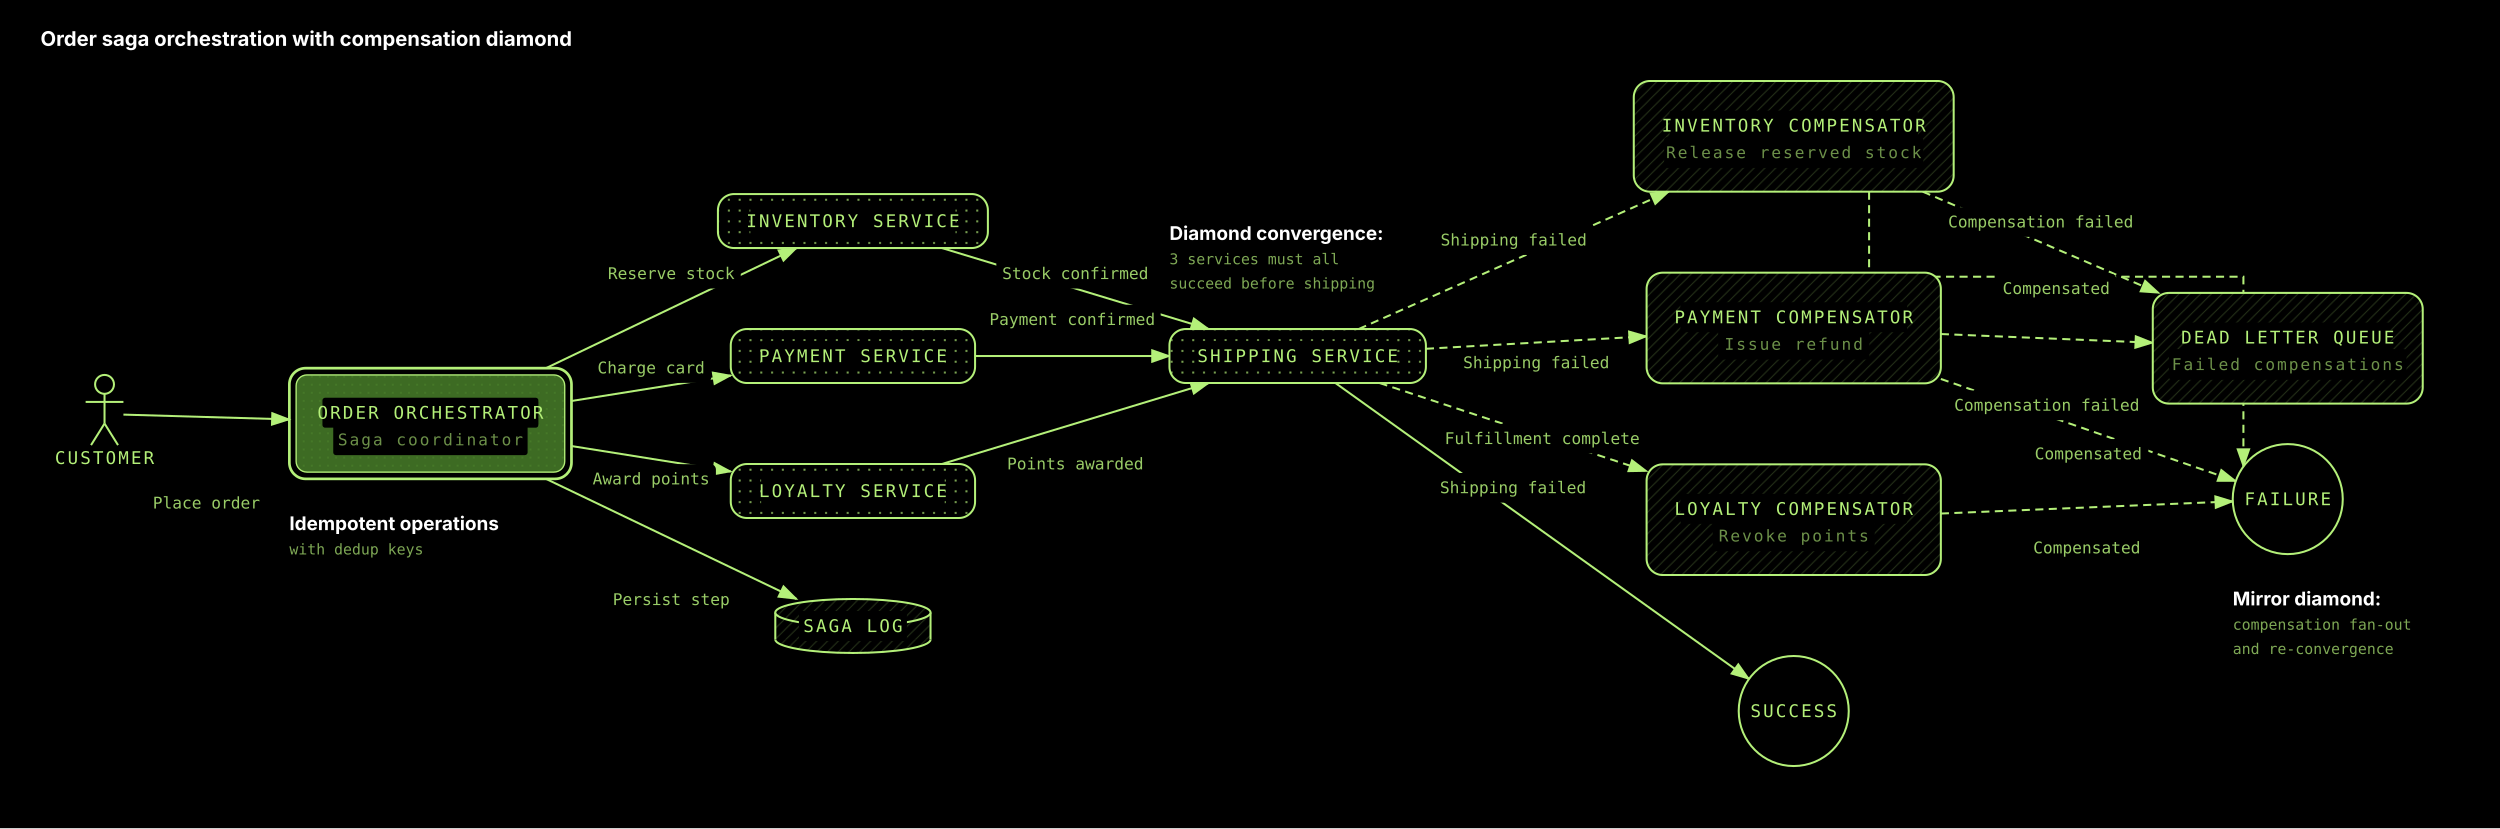
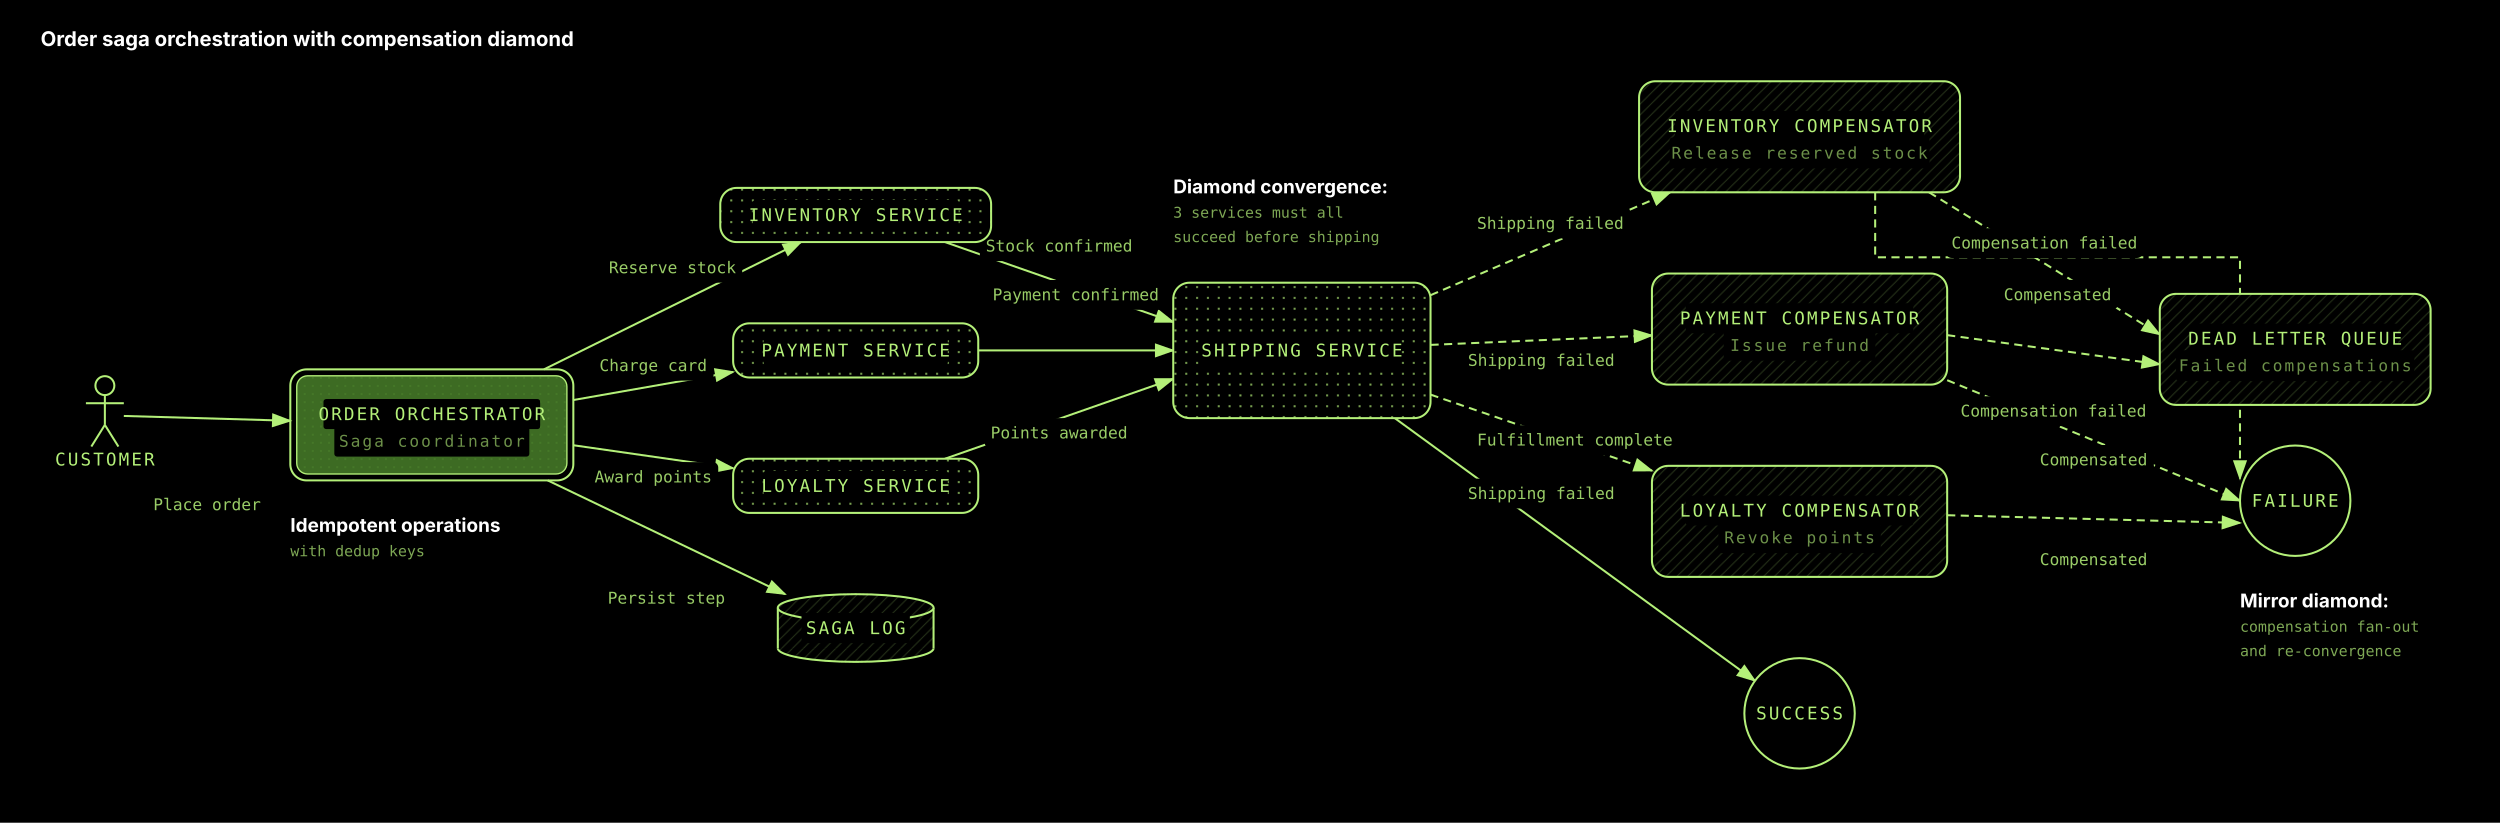
- <svg xmlns="http://www.w3.org/2000/svg" viewBox="0 0 1852.12 613.52" width="1852.12" height="613.52">
+ <svg xmlns="http://www.w3.org/2000/svg" viewBox="0 0 1846.12 607.52" width="1846.12" height="607.52">
  <defs>
    <pattern id="dotgrid" width="8" height="8" patternUnits="userSpaceOnUse">
      <rect width="8" height="8" fill="#000000" />
      <circle cx="4" cy="4" r="0.8" fill="#b4f079" opacity="0.7" />
    </pattern>
    <pattern id="crosshatch" width="8" height="8" patternUnits="userSpaceOnUse">
      <rect width="8" height="8" fill="#000000" />
      <path d="M0 8L8 0M-1 1L1 -1M7 9L9 7" stroke="#b4f079" stroke-width="0.8" opacity="0.2" />
    </pattern>
    <pattern id="hero" width="6" height="6" patternUnits="userSpaceOnUse">
      <rect width="6" height="6" fill="#3d6b23" />
      <circle cx="3" cy="3" r="0.6" fill="#5a9a35" opacity="0.5" />
    </pattern>
    <marker id="arrowhead" markerWidth="10" markerHeight="7" refX="9" refY="3.5" orient="auto" markerUnits="strokeWidth">
      <polygon points="0 0, 10 3.5, 0 7" fill="#b4f079" />
    </marker>
    <marker id="arrowhead-reverse" markerWidth="10" markerHeight="7" refX="1" refY="3.5" orient="auto" markerUnits="strokeWidth">
      <polygon points="10 0, 0 3.5, 10 7" fill="#b4f079" />
    </marker>
  </defs>
  <rect width="100%" height="100%" fill="#000000" />
  <g class="diagram">
    <text x="30" y="34" font-family="'Inter', 'Helvetica Neue', Arial, sans-serif" font-size="15" fill="#ffffff" font-weight="700">Order saga orchestration with compensation diamond</text>
    <line x1="91.44" y1="307.166" x2="214.38" y2="310.73" stroke="#b4f079" stroke-width="1.5" marker-end="url(#arrowhead)" />
-     <line x1="404.433" y1="272.76" x2="590.147" y2="183.76" stroke="#b4f079" stroke-width="1.5" marker-end="url(#arrowhead)" />
-     <line x1="423.38" y1="297.067" x2="541.38" y2="278.217" stroke="#b4f079" stroke-width="1.5" marker-end="url(#arrowhead)" />
-     <line x1="423.38" y1="330.453" x2="541.38" y2="349.303" stroke="#b4f079" stroke-width="1.5" marker-end="url(#arrowhead)" />
-     <line x1="697.78" y1="183.76" x2="895.48" y2="243.76" stroke="#b4f079" stroke-width="1.5" marker-end="url(#arrowhead)" />
-     <line x1="722.38" y1="263.76" x2="866.38" y2="263.76" stroke="#b4f079" stroke-width="1.5" marker-end="url(#arrowhead)" />
-     <line x1="697.78" y1="343.76" x2="895.48" y2="283.76" stroke="#b4f079" stroke-width="1.5" marker-end="url(#arrowhead)" />
-     <line x1="989.327" y1="283.76" x2="1295.734" y2="503.039" stroke="#b4f079" stroke-width="1.5" marker-end="url(#arrowhead)" />
-     <line x1="1006.539" y1="243.76" x2="1236.305" y2="142" stroke="#b4f079" stroke-width="1.5" stroke-dasharray="6 4" marker-end="url(#arrowhead)" />
-     <line x1="1056.38" y1="258.393" x2="1219.88" y2="249.157" stroke="#b4f079" stroke-width="1.5" stroke-dasharray="6 4" marker-end="url(#arrowhead)" />
-     <line x1="1022.004" y1="283.76" x2="1219.88" y2="349.04" stroke="#b4f079" stroke-width="1.5" stroke-dasharray="6 4" marker-end="url(#arrowhead)" />
-     <polyline points="1384.714,142 1384.714,205 1662.026,205 1662.026,345.635" fill="none" stroke="#b4f079" stroke-width="1.5" stroke-dasharray="6 4" marker-end="url(#arrowhead)" />
-     <line x1="1437.88" y1="280.751" x2="1656.365" y2="356.421" stroke="#b4f079" stroke-width="1.5" stroke-dasharray="6 4" marker-end="url(#arrowhead)" />
-     <line x1="1437.88" y1="380.461" x2="1654.155" y2="371.456" stroke="#b4f079" stroke-width="1.5" stroke-dasharray="6 4" marker-end="url(#arrowhead)" />
-     <line x1="404.433" y1="354.76" x2="590.147" y2="443.76" stroke="#b4f079" stroke-width="1.5" marker-end="url(#arrowhead)" />
-     <line x1="1424.46" y1="142" x2="1599.3" y2="217" stroke="#b4f079" stroke-width="1.5" stroke-dasharray="6 4" marker-end="url(#arrowhead)" />
-     <line x1="1437.88" y1="247.467" x2="1594.88" y2="253.902" stroke="#b4f079" stroke-width="1.5" stroke-dasharray="6 4" marker-end="url(#arrowhead)" />
+     <line x1="401.674" y1="272.76" x2="591.493" y2="178.76" stroke="#b4f079" stroke-width="1.5" marker-end="url(#arrowhead)" />
+     <line x1="423.38" y1="295.397" x2="541.38" y2="274.663" stroke="#b4f079" stroke-width="1.5" marker-end="url(#arrowhead)" />
+     <line x1="423.38" y1="328.784" x2="541.38" y2="345.749" stroke="#b4f079" stroke-width="1.5" marker-end="url(#arrowhead)" />
+     <line x1="697.78" y1="178.76" x2="866.38" y2="237.76" stroke="#b4f079" stroke-width="1.5" marker-end="url(#arrowhead)" />
+     <line x1="722.38" y1="258.76" x2="866.38" y2="258.76" stroke="#b4f079" stroke-width="1.5" marker-end="url(#arrowhead)" />
+     <line x1="697.78" y1="338.76" x2="866.38" y2="279.76" stroke="#b4f079" stroke-width="1.5" marker-end="url(#arrowhead)" />
+     <line x1="1029.943" y1="308.76" x2="1295.947" y2="502.744" stroke="#b4f079" stroke-width="1.5" marker-end="url(#arrowhead)" />
+     <line x1="1056.38" y1="217.979" x2="1233.371" y2="142" stroke="#b4f079" stroke-width="1.5" stroke-dasharray="6 4" marker-end="url(#arrowhead)" />
+     <line x1="1056.38" y1="254.686" x2="1219.88" y2="247.674" stroke="#b4f079" stroke-width="1.5" stroke-dasharray="6 4" marker-end="url(#arrowhead)" />
+     <line x1="1056.38" y1="291.393" x2="1219.88" y2="347.557" stroke="#b4f079" stroke-width="1.5" stroke-dasharray="6 4" marker-end="url(#arrowhead)" />
+     <polyline points="1384.714,142 1384.714,190 1654.12,190 1654.12,353.38" fill="none" stroke="#b4f079" stroke-width="1.5" stroke-dasharray="6 4" marker-end="url(#arrowhead)" />
+     <line x1="1437.88" y1="280.751" x2="1654.12" y2="369.76" stroke="#b4f079" stroke-width="1.5" stroke-dasharray="6 4" marker-end="url(#arrowhead)" />
+     <line x1="1437.88" y1="380.461" x2="1654.12" y2="386.14" stroke="#b4f079" stroke-width="1.5" stroke-dasharray="6 4" marker-end="url(#arrowhead)" />
+     <line x1="404.433" y1="354.76" x2="579.713" y2="438.76" stroke="#b4f079" stroke-width="1.5" marker-end="url(#arrowhead)" />
+     <line x1="1424.46" y1="142" x2="1594.88" y2="247" stroke="#b4f079" stroke-width="1.5" stroke-dasharray="6 4" marker-end="url(#arrowhead)" />
+     <line x1="1437.88" y1="247.467" x2="1594.88" y2="269" stroke="#b4f079" stroke-width="1.5" stroke-dasharray="6 4" marker-end="url(#arrowhead)" />
    <rect x="108.41" y="361.76" width="89" height="22" rx="4" fill="#000000" />
-     <rect x="445.79" y="191.76" width="103" height="22" rx="4" fill="#000000" />
-     <rect x="437.88" y="261.642" width="89" height="22" rx="4" fill="#000000" />
-     <rect x="434.38" y="343.878" width="96" height="22" rx="4" fill="#000000" />
-     <rect x="738.13" y="191.76" width="117" height="22" rx="4" fill="#000000" />
-     <rect x="728.88" y="225.76" width="131" height="22" rx="4" fill="#000000" />
-     <rect x="741.63" y="332.76" width="110" height="22" rx="4" fill="#000000" />
-     <rect x="1066.53" y="314" width="152" height="22" rx="4" fill="#000000" />
-     <rect x="1062.922" y="166.88" width="117" height="22" rx="4" fill="#000000" />
-     <rect x="1079.63" y="257.775" width="117" height="22" rx="4" fill="#000000" />
-     <rect x="1062.442" y="350.4" width="117" height="22" rx="4" fill="#000000" />
-     <rect x="1478.87" y="202.818" width="89" height="22" rx="4" fill="#000000" />
-     <rect x="1502.622" y="325.293" width="89" height="22" rx="4" fill="#000000" />
-     <rect x="1501.518" y="394.959" width="89" height="22" rx="4" fill="#000000" />
-     <rect x="449.29" y="433.26" width="96" height="22" rx="4" fill="#000000" />
-     <rect x="1439.38" y="153.5" width="145" height="22" rx="4" fill="#000000" />
-     <rect x="1443.88" y="289.293" width="145" height="22" rx="4" fill="#000000" />
+     <rect x="445.083" y="186.76" width="103" height="22" rx="4" fill="#000000" />
+     <rect x="437.88" y="259.03" width="89" height="22" rx="4" fill="#000000" />
+     <rect x="434.38" y="341.266" width="96" height="22" rx="4" fill="#000000" />
+     <rect x="723.58" y="170.76" width="117" height="22" rx="4" fill="#000000" />
+     <rect x="728.88" y="206.76" width="131" height="22" rx="4" fill="#000000" />
+     <rect x="727.08" y="308.76" width="110" height="22" rx="4" fill="#000000" />
+     <rect x="1086.945" y="314" width="152" height="22" rx="4" fill="#000000" />
+     <rect x="1086.375" y="153.989" width="117" height="22" rx="4" fill="#000000" />
+     <rect x="1079.63" y="255.18" width="117" height="22" rx="4" fill="#000000" />
+     <rect x="1079.63" y="353.475" width="117" height="22" rx="4" fill="#000000" />
+     <rect x="1474.917" y="206.69" width="89" height="22" rx="4" fill="#000000" />
+     <rect x="1501.5" y="328.628" width="89" height="22" rx="4" fill="#000000" />
+     <rect x="1501.5" y="402.301" width="89" height="22" rx="4" fill="#000000" />
+     <rect x="444.073" y="430.76" width="96" height="22" rx="4" fill="#000000" />
+     <rect x="1437.17" y="168.5" width="145" height="22" rx="4" fill="#000000" />
+     <rect x="1443.88" y="292.628" width="145" height="22" rx="4" fill="#000000" />
    <circle cx="77.44" cy="284.76" r="7" fill="none" stroke="#b4f079" stroke-width="1.5" />
    <line x1="77.44" y1="291.76" x2="77.44" y2="313.76" stroke="#b4f079" stroke-width="1.5" />
    <line x1="63.44" y1="297.76" x2="91.44" y2="297.76" stroke="#b4f079" stroke-width="1.5" />
    <line x1="77.44" y1="313.76" x2="67.44" y2="329.76" stroke="#b4f079" stroke-width="1.5" />
    <line x1="77.44" y1="313.76" x2="87.44" y2="329.76" stroke="#b4f079" stroke-width="1.5" />
    <text x="77.44" y="343.76" font-family="'JetBrains Mono', 'Fira Code', 'SF Mono', 'Cascadia Code', monospace" font-size="13" fill="#b4f079" text-anchor="middle" letter-spacing="0.12em">CUSTOMER</text>
-     <rect x="214.38" y="272.76" width="209" height="82" rx="12" fill="none" stroke="#b4f079" stroke-width="2" />
-     <rect x="219.38" y="277.76" width="199" height="72" rx="8" fill="url(#hero)" stroke="#b4f079" stroke-width="1" />
+     <rect x="214.38" y="272.76" width="209" height="82" rx="12" fill="none" stroke="#b4f079" stroke-width="1.5" />
+     <rect x="219.13" y="277.51" width="199.5" height="72.5" rx="8" fill="url(#hero)" stroke="#b4f079" stroke-width="1" />
    <rect x="238.88" y="294.66" width="160" height="22.2" fill="#000000" rx="2" />
    <text x="318.88" y="305.76" font-family="'JetBrains Mono', 'Fira Code', 'SF Mono', 'Cascadia Code', monospace" font-size="13" fill="#b4f079" text-anchor="middle" dominant-baseline="central" letter-spacing="0.12em">ORDER ORCHESTRATOR</text>
    <rect x="246.88" y="314.36" width="144" height="22.8" fill="#000000" rx="2" />
    <text x="318.88" y="325.76" font-family="'JetBrains Mono', 'Fira Code', 'SF Mono', 'Cascadia Code', monospace" font-size="12" fill="#b4f079" opacity="0.6" text-anchor="middle" dominant-baseline="central" letter-spacing="0.12em">Saga coordinator</text>
-     <rect x="531.88" y="143.76" width="200" height="40" rx="12" fill="url(#dotgrid)" stroke="#b4f079" stroke-width="1.5" />
-     <rect x="555.88" y="152.66" width="152" height="22.2" fill="#000000" rx="2" />
-     <text x="631.88" y="163.76" font-family="'JetBrains Mono', 'Fira Code', 'SF Mono', 'Cascadia Code', monospace" font-size="13" fill="#b4f079" text-anchor="middle" dominant-baseline="central" letter-spacing="0.12em">INVENTORY SERVICE</text>
-     <rect x="541.38" y="243.76" width="181" height="40" rx="12" fill="url(#dotgrid)" stroke="#b4f079" stroke-width="1.5" />
-     <rect x="563.88" y="252.66" width="136" height="22.2" fill="#000000" rx="2" />
-     <text x="631.88" y="263.76" font-family="'JetBrains Mono', 'Fira Code', 'SF Mono', 'Cascadia Code', monospace" font-size="13" fill="#b4f079" text-anchor="middle" dominant-baseline="central" letter-spacing="0.12em">PAYMENT SERVICE</text>
-     <rect x="866.38" y="243.76" width="190" height="40" rx="12" fill="url(#dotgrid)" stroke="#b4f079" stroke-width="1.5" />
-     <rect x="889.38" y="252.66" width="144" height="22.2" fill="#000000" rx="2" />
-     <text x="961.38" y="263.76" font-family="'JetBrains Mono', 'Fira Code', 'SF Mono', 'Cascadia Code', monospace" font-size="13" fill="#b4f079" text-anchor="middle" dominant-baseline="central" letter-spacing="0.12em">SHIPPING SERVICE</text>
-     <rect x="541.38" y="343.76" width="181" height="40" rx="12" fill="url(#dotgrid)" stroke="#b4f079" stroke-width="1.5" />
-     <rect x="563.88" y="352.66" width="136" height="22.2" fill="#000000" rx="2" />
-     <text x="631.88" y="363.76" font-family="'JetBrains Mono', 'Fira Code', 'SF Mono', 'Cascadia Code', monospace" font-size="13" fill="#b4f079" text-anchor="middle" dominant-baseline="central" letter-spacing="0.12em">LOYALTY SERVICE</text>
+     <rect x="531.88" y="138.76" width="200" height="40" rx="12" fill="url(#dotgrid)" stroke="#b4f079" stroke-width="1.5" />
+     <rect x="555.88" y="147.66" width="152" height="22.2" fill="#000000" rx="2" />
+     <text x="631.88" y="158.76" font-family="'JetBrains Mono', 'Fira Code', 'SF Mono', 'Cascadia Code', monospace" font-size="13" fill="#b4f079" text-anchor="middle" dominant-baseline="central" letter-spacing="0.12em">INVENTORY SERVICE</text>
+     <rect x="541.38" y="238.76" width="181" height="40" rx="12" fill="url(#dotgrid)" stroke="#b4f079" stroke-width="1.5" />
+     <rect x="563.88" y="247.66" width="136" height="22.2" fill="#000000" rx="2" />
+     <text x="631.88" y="258.76" font-family="'JetBrains Mono', 'Fira Code', 'SF Mono', 'Cascadia Code', monospace" font-size="13" fill="#b4f079" text-anchor="middle" dominant-baseline="central" letter-spacing="0.12em">PAYMENT SERVICE</text>
+     <rect x="866.38" y="208.76" width="190" height="100" rx="12" fill="url(#dotgrid)" stroke="#b4f079" stroke-width="1.5" />
+     <rect x="889.38" y="247.66" width="144" height="22.2" fill="#000000" rx="2" />
+     <text x="961.38" y="258.76" font-family="'JetBrains Mono', 'Fira Code', 'SF Mono', 'Cascadia Code', monospace" font-size="13" fill="#b4f079" text-anchor="middle" dominant-baseline="central" letter-spacing="0.12em">SHIPPING SERVICE</text>
+     <rect x="541.38" y="338.76" width="181" height="40" rx="12" fill="url(#dotgrid)" stroke="#b4f079" stroke-width="1.5" />
+     <rect x="563.88" y="347.66" width="136" height="22.2" fill="#000000" rx="2" />
+     <text x="631.88" y="358.76" font-family="'JetBrains Mono', 'Fira Code', 'SF Mono', 'Cascadia Code', monospace" font-size="13" fill="#b4f079" text-anchor="middle" dominant-baseline="central" letter-spacing="0.12em">LOYALTY SERVICE</text>
    <rect x="1210.38" y="60" width="237" height="82" rx="12" fill="url(#crosshatch)" stroke="#b4f079" stroke-width="1.5" />
    <rect x="1236.88" y="81.9" width="184" height="22.2" fill="#000000" rx="2" />
    <text x="1328.88" y="93" font-family="'JetBrains Mono', 'Fira Code', 'SF Mono', 'Cascadia Code', monospace" font-size="13" fill="#b4f079" text-anchor="middle" dominant-baseline="central" letter-spacing="0.12em">INVENTORY COMPENSATOR</text>
    <rect x="1232.88" y="101.6" width="192" height="22.8" fill="#000000" rx="2" />
    <text x="1328.88" y="113" font-family="'JetBrains Mono', 'Fira Code', 'SF Mono', 'Cascadia Code', monospace" font-size="12" fill="#b4f079" opacity="0.6" text-anchor="middle" dominant-baseline="central" letter-spacing="0.12em">Release reserved stock</text>
    <rect x="1219.88" y="202" width="218" height="82" rx="12" fill="url(#crosshatch)" stroke="#b4f079" stroke-width="1.5" />
    <rect x="1244.88" y="223.9" width="168" height="22.2" fill="#000000" rx="2" />
    <text x="1328.88" y="235" font-family="'JetBrains Mono', 'Fira Code', 'SF Mono', 'Cascadia Code', monospace" font-size="13" fill="#b4f079" text-anchor="middle" dominant-baseline="central" letter-spacing="0.12em">PAYMENT COMPENSATOR</text>
    <rect x="1272.88" y="243.6" width="112" height="22.8" fill="#000000" rx="2" />
    <text x="1328.88" y="255" font-family="'JetBrains Mono', 'Fira Code', 'SF Mono', 'Cascadia Code', monospace" font-size="12" fill="#b4f079" opacity="0.6" text-anchor="middle" dominant-baseline="central" letter-spacing="0.12em">Issue refund</text>
    <rect x="1219.88" y="344" width="218" height="82" rx="12" fill="url(#crosshatch)" stroke="#b4f079" stroke-width="1.5" />
    <rect x="1244.88" y="365.9" width="168" height="22.2" fill="#000000" rx="2" />
    <text x="1328.88" y="377" font-family="'JetBrains Mono', 'Fira Code', 'SF Mono', 'Cascadia Code', monospace" font-size="13" fill="#b4f079" text-anchor="middle" dominant-baseline="central" letter-spacing="0.12em">LOYALTY COMPENSATOR</text>
    <rect x="1268.88" y="385.6" width="120" height="22.8" fill="#000000" rx="2" />
    <text x="1328.88" y="397" font-family="'JetBrains Mono', 'Fira Code', 'SF Mono', 'Cascadia Code', monospace" font-size="12" fill="#b4f079" opacity="0.6" text-anchor="middle" dominant-baseline="central" letter-spacing="0.12em">Revoke points</text>
-     <rect x="574.38" y="453.76" width="115" height="20" fill="url(#crosshatch)" stroke="none" />
-     <line x1="574.38" y1="453.76" x2="574.38" y2="473.76" stroke="#b4f079" stroke-width="1.5" />
-     <line x1="689.38" y1="453.76" x2="689.38" y2="473.76" stroke="#b4f079" stroke-width="1.5" />
-     <ellipse cx="631.88" cy="453.76" rx="57.5" ry="10" fill="url(#crosshatch)" stroke="#b4f079" stroke-width="1.5" />
-     <path d="M574.38,473.76 A57.5,10 0 0,0 689.38,473.76" fill="url(#crosshatch)" stroke="#b4f079" stroke-width="1.5" />
+     <rect x="574.38" y="448.76" width="115" height="30" fill="url(#crosshatch)" stroke="none" />
+     <line x1="574.38" y1="448.76" x2="574.38" y2="478.76" stroke="#b4f079" stroke-width="1.5" />
+     <line x1="689.38" y1="448.76" x2="689.38" y2="478.76" stroke="#b4f079" stroke-width="1.5" />
+     <ellipse cx="631.88" cy="448.76" rx="57.5" ry="10" fill="url(#crosshatch)" stroke="#b4f079" stroke-width="1.5" />
+     <path d="M574.38,478.76 A57.5,10 0 0,0 689.38,478.76" fill="url(#crosshatch)" stroke="#b4f079" stroke-width="1.5" />
    <rect x="591.88" y="452.66" width="80" height="22.2" fill="#000000" rx="2" />
    <text x="631.88" y="463.76" font-family="'JetBrains Mono', 'Fira Code', 'SF Mono', 'Cascadia Code', monospace" font-size="13" fill="#b4f079" text-anchor="middle" dominant-baseline="central" letter-spacing="0.12em">SAGA LOG</text>
    <rect x="1594.88" y="217" width="200" height="82" rx="12" fill="url(#crosshatch)" stroke="#b4f079" stroke-width="1.5" />
    <rect x="1618.88" y="238.9" width="152" height="22.2" fill="#000000" rx="2" />
    <text x="1694.88" y="250" font-family="'JetBrains Mono', 'Fira Code', 'SF Mono', 'Cascadia Code', monospace" font-size="13" fill="#b4f079" text-anchor="middle" dominant-baseline="central" letter-spacing="0.12em">DEAD LETTER QUEUE</text>
    <rect x="1606.88" y="258.6" width="176" height="22.8" fill="#000000" rx="2" />
    <text x="1694.88" y="270" font-family="'JetBrains Mono', 'Fira Code', 'SF Mono', 'Cascadia Code', monospace" font-size="12" fill="#b4f079" opacity="0.6" text-anchor="middle" dominant-baseline="central" letter-spacing="0.12em">Failed compensations</text>
    <circle cx="1328.88" cy="526.76" r="40.76" fill="#000000" stroke="#b4f079" stroke-width="1.5" />
-     <text x="1328.88" y="526.76" font-family="'JetBrains Mono', 'Fira Code', 'SF Mono', 'Cascadia Code', monospace" font-size="13" fill="#b4f079" text-anchor="middle" dominant-baseline="central" letter-spacing="0.12em">SUCCESS</text>
+     <text x="1328.88" y="526.76" font-family="'JetBrains Mono', 'Fira Code', 'SF Mono', 'Cascadia Code', monospace" font-size="13" fill="#b4f079" opacity="1" text-anchor="middle" dominant-baseline="central" letter-spacing="0.12em">SUCCESS</text>
    <circle cx="1694.88" cy="369.76" r="40.76" fill="#000000" stroke="#b4f079" stroke-width="1.5" />
-     <text x="1694.88" y="369.76" font-family="'JetBrains Mono', 'Fira Code', 'SF Mono', 'Cascadia Code', monospace" font-size="13" fill="#b4f079" text-anchor="middle" dominant-baseline="central" letter-spacing="0.12em">FAILURE</text>
+     <text x="1694.88" y="369.76" font-family="'JetBrains Mono', 'Fira Code', 'SF Mono', 'Cascadia Code', monospace" font-size="13" fill="#b4f079" opacity="1" text-anchor="middle" dominant-baseline="central" letter-spacing="0.12em">FAILURE</text>
    <text x="152.91" y="376.76" font-family="'JetBrains Mono', 'Fira Code', 'SF Mono', 'Cascadia Code', monospace" font-size="12" fill="#b4f079" opacity="0.85" text-anchor="middle">Place order</text>
-     <text x="497.29" y="206.76" font-family="'JetBrains Mono', 'Fira Code', 'SF Mono', 'Cascadia Code', monospace" font-size="12" fill="#b4f079" opacity="0.85" text-anchor="middle">Reserve stock</text>
-     <text x="482.38" y="276.642" font-family="'JetBrains Mono', 'Fira Code', 'SF Mono', 'Cascadia Code', monospace" font-size="12" fill="#b4f079" opacity="0.85" text-anchor="middle">Charge card</text>
-     <text x="482.38" y="358.878" font-family="'JetBrains Mono', 'Fira Code', 'SF Mono', 'Cascadia Code', monospace" font-size="12" fill="#b4f079" opacity="0.85" text-anchor="middle">Award points</text>
-     <text x="796.63" y="206.76" font-family="'JetBrains Mono', 'Fira Code', 'SF Mono', 'Cascadia Code', monospace" font-size="12" fill="#b4f079" opacity="0.85" text-anchor="middle">Stock confirmed</text>
-     <text x="794.38" y="240.76" font-family="'JetBrains Mono', 'Fira Code', 'SF Mono', 'Cascadia Code', monospace" font-size="12" fill="#b4f079" opacity="0.85" text-anchor="middle">Payment confirmed</text>
-     <text x="796.63" y="347.76" font-family="'JetBrains Mono', 'Fira Code', 'SF Mono', 'Cascadia Code', monospace" font-size="12" fill="#b4f079" opacity="0.85" text-anchor="middle">Points awarded</text>
-     <text x="1142.53" y="329" font-family="'JetBrains Mono', 'Fira Code', 'SF Mono', 'Cascadia Code', monospace" font-size="12" fill="#b4f079" opacity="0.85" text-anchor="middle">Fulfillment complete</text>
-     <text x="1121.422" y="181.88" font-family="'JetBrains Mono', 'Fira Code', 'SF Mono', 'Cascadia Code', monospace" font-size="12" fill="#b4f079" opacity="0.85" text-anchor="middle">Shipping failed</text>
-     <text x="1138.13" y="272.775" font-family="'JetBrains Mono', 'Fira Code', 'SF Mono', 'Cascadia Code', monospace" font-size="12" fill="#b4f079" opacity="0.85" text-anchor="middle">Shipping failed</text>
-     <text x="1120.942" y="365.4" font-family="'JetBrains Mono', 'Fira Code', 'SF Mono', 'Cascadia Code', monospace" font-size="12" fill="#b4f079" opacity="0.85" text-anchor="middle">Shipping failed</text>
-     <text x="1523.37" y="217.818" font-family="'JetBrains Mono', 'Fira Code', 'SF Mono', 'Cascadia Code', monospace" font-size="12" fill="#b4f079" opacity="0.85" text-anchor="middle">Compensated</text>
-     <text x="1547.122" y="340.293" font-family="'JetBrains Mono', 'Fira Code', 'SF Mono', 'Cascadia Code', monospace" font-size="12" fill="#b4f079" opacity="0.85" text-anchor="middle">Compensated</text>
-     <text x="1546.018" y="409.959" font-family="'JetBrains Mono', 'Fira Code', 'SF Mono', 'Cascadia Code', monospace" font-size="12" fill="#b4f079" opacity="0.85" text-anchor="middle">Compensated</text>
-     <text x="497.29" y="448.26" font-family="'JetBrains Mono', 'Fira Code', 'SF Mono', 'Cascadia Code', monospace" font-size="12" fill="#b4f079" opacity="0.85" text-anchor="middle">Persist step</text>
-     <text x="1511.88" y="168.5" font-family="'JetBrains Mono', 'Fira Code', 'SF Mono', 'Cascadia Code', monospace" font-size="12" fill="#b4f079" opacity="0.85" text-anchor="middle">Compensation failed</text>
-     <text x="1516.38" y="304.293" font-family="'JetBrains Mono', 'Fira Code', 'SF Mono', 'Cascadia Code', monospace" font-size="12" fill="#b4f079" opacity="0.85" text-anchor="middle">Compensation failed</text>
-     <text x="866.38" y="177.76" font-family="'Inter', 'Helvetica Neue', Arial, sans-serif" font-size="14" fill="#ffffff" font-weight="700">Diamond convergence:</text>
-     <text x="866.38" y="195.76" font-family="'JetBrains Mono', 'Fira Code', 'SF Mono', 'Cascadia Code', monospace" font-size="11" fill="#b4f079" opacity="0.7">3 services must all</text>
-     <text x="866.38" y="213.76" font-family="'JetBrains Mono', 'Fira Code', 'SF Mono', 'Cascadia Code', monospace" font-size="11" fill="#b4f079" opacity="0.7">succeed before shipping</text>
+     <text x="496.583" y="201.76" font-family="'JetBrains Mono', 'Fira Code', 'SF Mono', 'Cascadia Code', monospace" font-size="12" fill="#b4f079" opacity="0.85" text-anchor="middle">Reserve stock</text>
+     <text x="482.38" y="274.03" font-family="'JetBrains Mono', 'Fira Code', 'SF Mono', 'Cascadia Code', monospace" font-size="12" fill="#b4f079" opacity="0.85" text-anchor="middle">Charge card</text>
+     <text x="482.38" y="356.266" font-family="'JetBrains Mono', 'Fira Code', 'SF Mono', 'Cascadia Code', monospace" font-size="12" fill="#b4f079" opacity="0.85" text-anchor="middle">Award points</text>
+     <text x="782.08" y="185.76" font-family="'JetBrains Mono', 'Fira Code', 'SF Mono', 'Cascadia Code', monospace" font-size="12" fill="#b4f079" opacity="0.85" text-anchor="middle">Stock confirmed</text>
+     <text x="794.38" y="221.76" font-family="'JetBrains Mono', 'Fira Code', 'SF Mono', 'Cascadia Code', monospace" font-size="12" fill="#b4f079" opacity="0.85" text-anchor="middle">Payment confirmed</text>
+     <text x="782.08" y="323.76" font-family="'JetBrains Mono', 'Fira Code', 'SF Mono', 'Cascadia Code', monospace" font-size="12" fill="#b4f079" opacity="0.85" text-anchor="middle">Points awarded</text>
+     <text x="1162.945" y="329" font-family="'JetBrains Mono', 'Fira Code', 'SF Mono', 'Cascadia Code', monospace" font-size="12" fill="#b4f079" opacity="0.85" text-anchor="middle">Fulfillment complete</text>
+     <text x="1144.875" y="168.989" font-family="'JetBrains Mono', 'Fira Code', 'SF Mono', 'Cascadia Code', monospace" font-size="12" fill="#b4f079" opacity="0.85" text-anchor="middle">Shipping failed</text>
+     <text x="1138.13" y="270.18" font-family="'JetBrains Mono', 'Fira Code', 'SF Mono', 'Cascadia Code', monospace" font-size="12" fill="#b4f079" opacity="0.85" text-anchor="middle">Shipping failed</text>
+     <text x="1138.13" y="368.475" font-family="'JetBrains Mono', 'Fira Code', 'SF Mono', 'Cascadia Code', monospace" font-size="12" fill="#b4f079" opacity="0.85" text-anchor="middle">Shipping failed</text>
+     <text x="1519.417" y="221.69" font-family="'JetBrains Mono', 'Fira Code', 'SF Mono', 'Cascadia Code', monospace" font-size="12" fill="#b4f079" opacity="0.85" text-anchor="middle">Compensated</text>
+     <text x="1546" y="343.628" font-family="'JetBrains Mono', 'Fira Code', 'SF Mono', 'Cascadia Code', monospace" font-size="12" fill="#b4f079" opacity="0.85" text-anchor="middle">Compensated</text>
+     <text x="1546" y="417.301" font-family="'JetBrains Mono', 'Fira Code', 'SF Mono', 'Cascadia Code', monospace" font-size="12" fill="#b4f079" opacity="0.85" text-anchor="middle">Compensated</text>
+     <text x="492.073" y="445.76" font-family="'JetBrains Mono', 'Fira Code', 'SF Mono', 'Cascadia Code', monospace" font-size="12" fill="#b4f079" opacity="0.85" text-anchor="middle">Persist step</text>
+     <text x="1509.67" y="183.5" font-family="'JetBrains Mono', 'Fira Code', 'SF Mono', 'Cascadia Code', monospace" font-size="12" fill="#b4f079" opacity="0.85" text-anchor="middle">Compensation failed</text>
+     <text x="1516.38" y="307.628" font-family="'JetBrains Mono', 'Fira Code', 'SF Mono', 'Cascadia Code', monospace" font-size="12" fill="#b4f079" opacity="0.85" text-anchor="middle">Compensation failed</text>
+     <text x="866.38" y="142.76" font-family="'Inter', 'Helvetica Neue', Arial, sans-serif" font-size="14" fill="#ffffff" font-weight="700">Diamond convergence:</text>
+     <text x="866.38" y="160.76" font-family="'JetBrains Mono', 'Fira Code', 'SF Mono', 'Cascadia Code', monospace" font-size="11" fill="#b4f079" opacity="0.7">3 services must all</text>
+     <text x="866.38" y="178.76" font-family="'JetBrains Mono', 'Fira Code', 'SF Mono', 'Cascadia Code', monospace" font-size="11" fill="#b4f079" opacity="0.7">succeed before shipping</text>
    <text x="1654.12" y="448.52" font-family="'Inter', 'Helvetica Neue', Arial, sans-serif" font-size="14" fill="#ffffff" font-weight="700">Mirror diamond:</text>
    <text x="1654.12" y="466.52" font-family="'JetBrains Mono', 'Fira Code', 'SF Mono', 'Cascadia Code', monospace" font-size="11" fill="#b4f079" opacity="0.7">compensation fan-out</text>
    <text x="1654.12" y="484.52" font-family="'JetBrains Mono', 'Fira Code', 'SF Mono', 'Cascadia Code', monospace" font-size="11" fill="#b4f079" opacity="0.7">and re-convergence</text>
    <text x="214.38" y="392.76" font-family="'Inter', 'Helvetica Neue', Arial, sans-serif" font-size="14" fill="#ffffff" font-weight="700">Idempotent operations</text>
    <text x="214.38" y="410.76" font-family="'JetBrains Mono', 'Fira Code', 'SF Mono', 'Cascadia Code', monospace" font-size="11" fill="#b4f079" opacity="0.7">with dedup keys</text>
  </g>
</svg>
